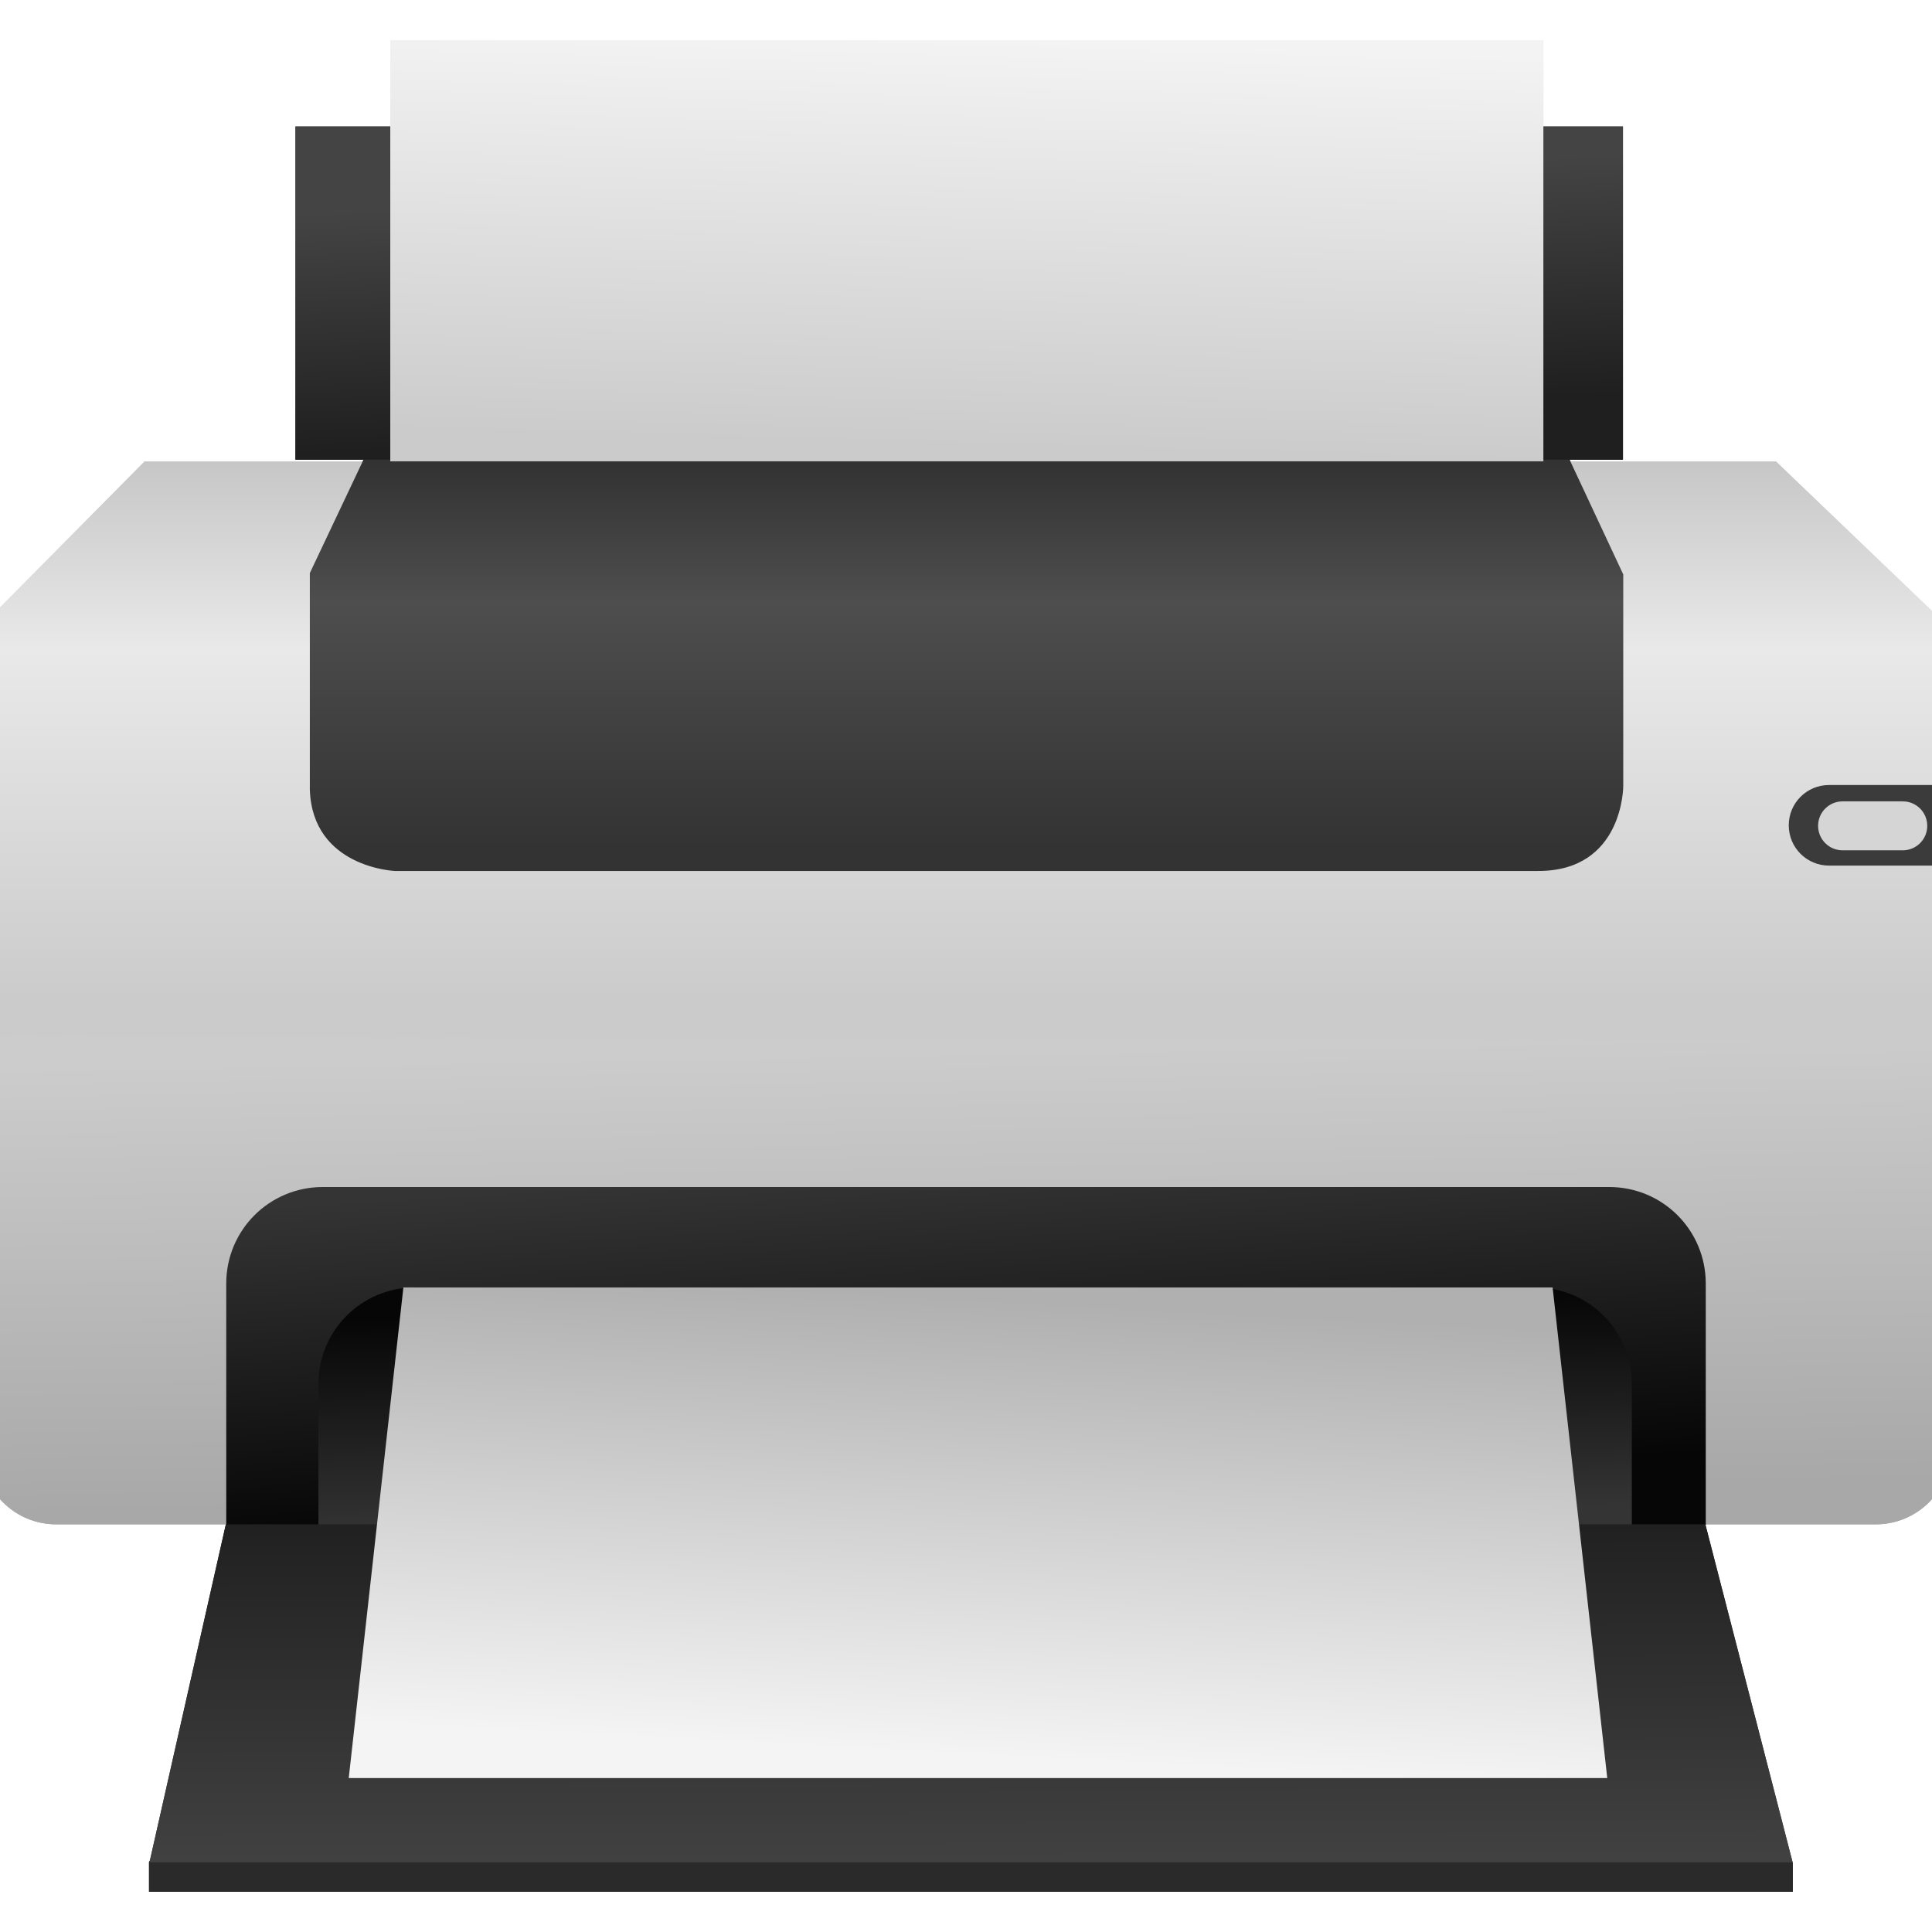
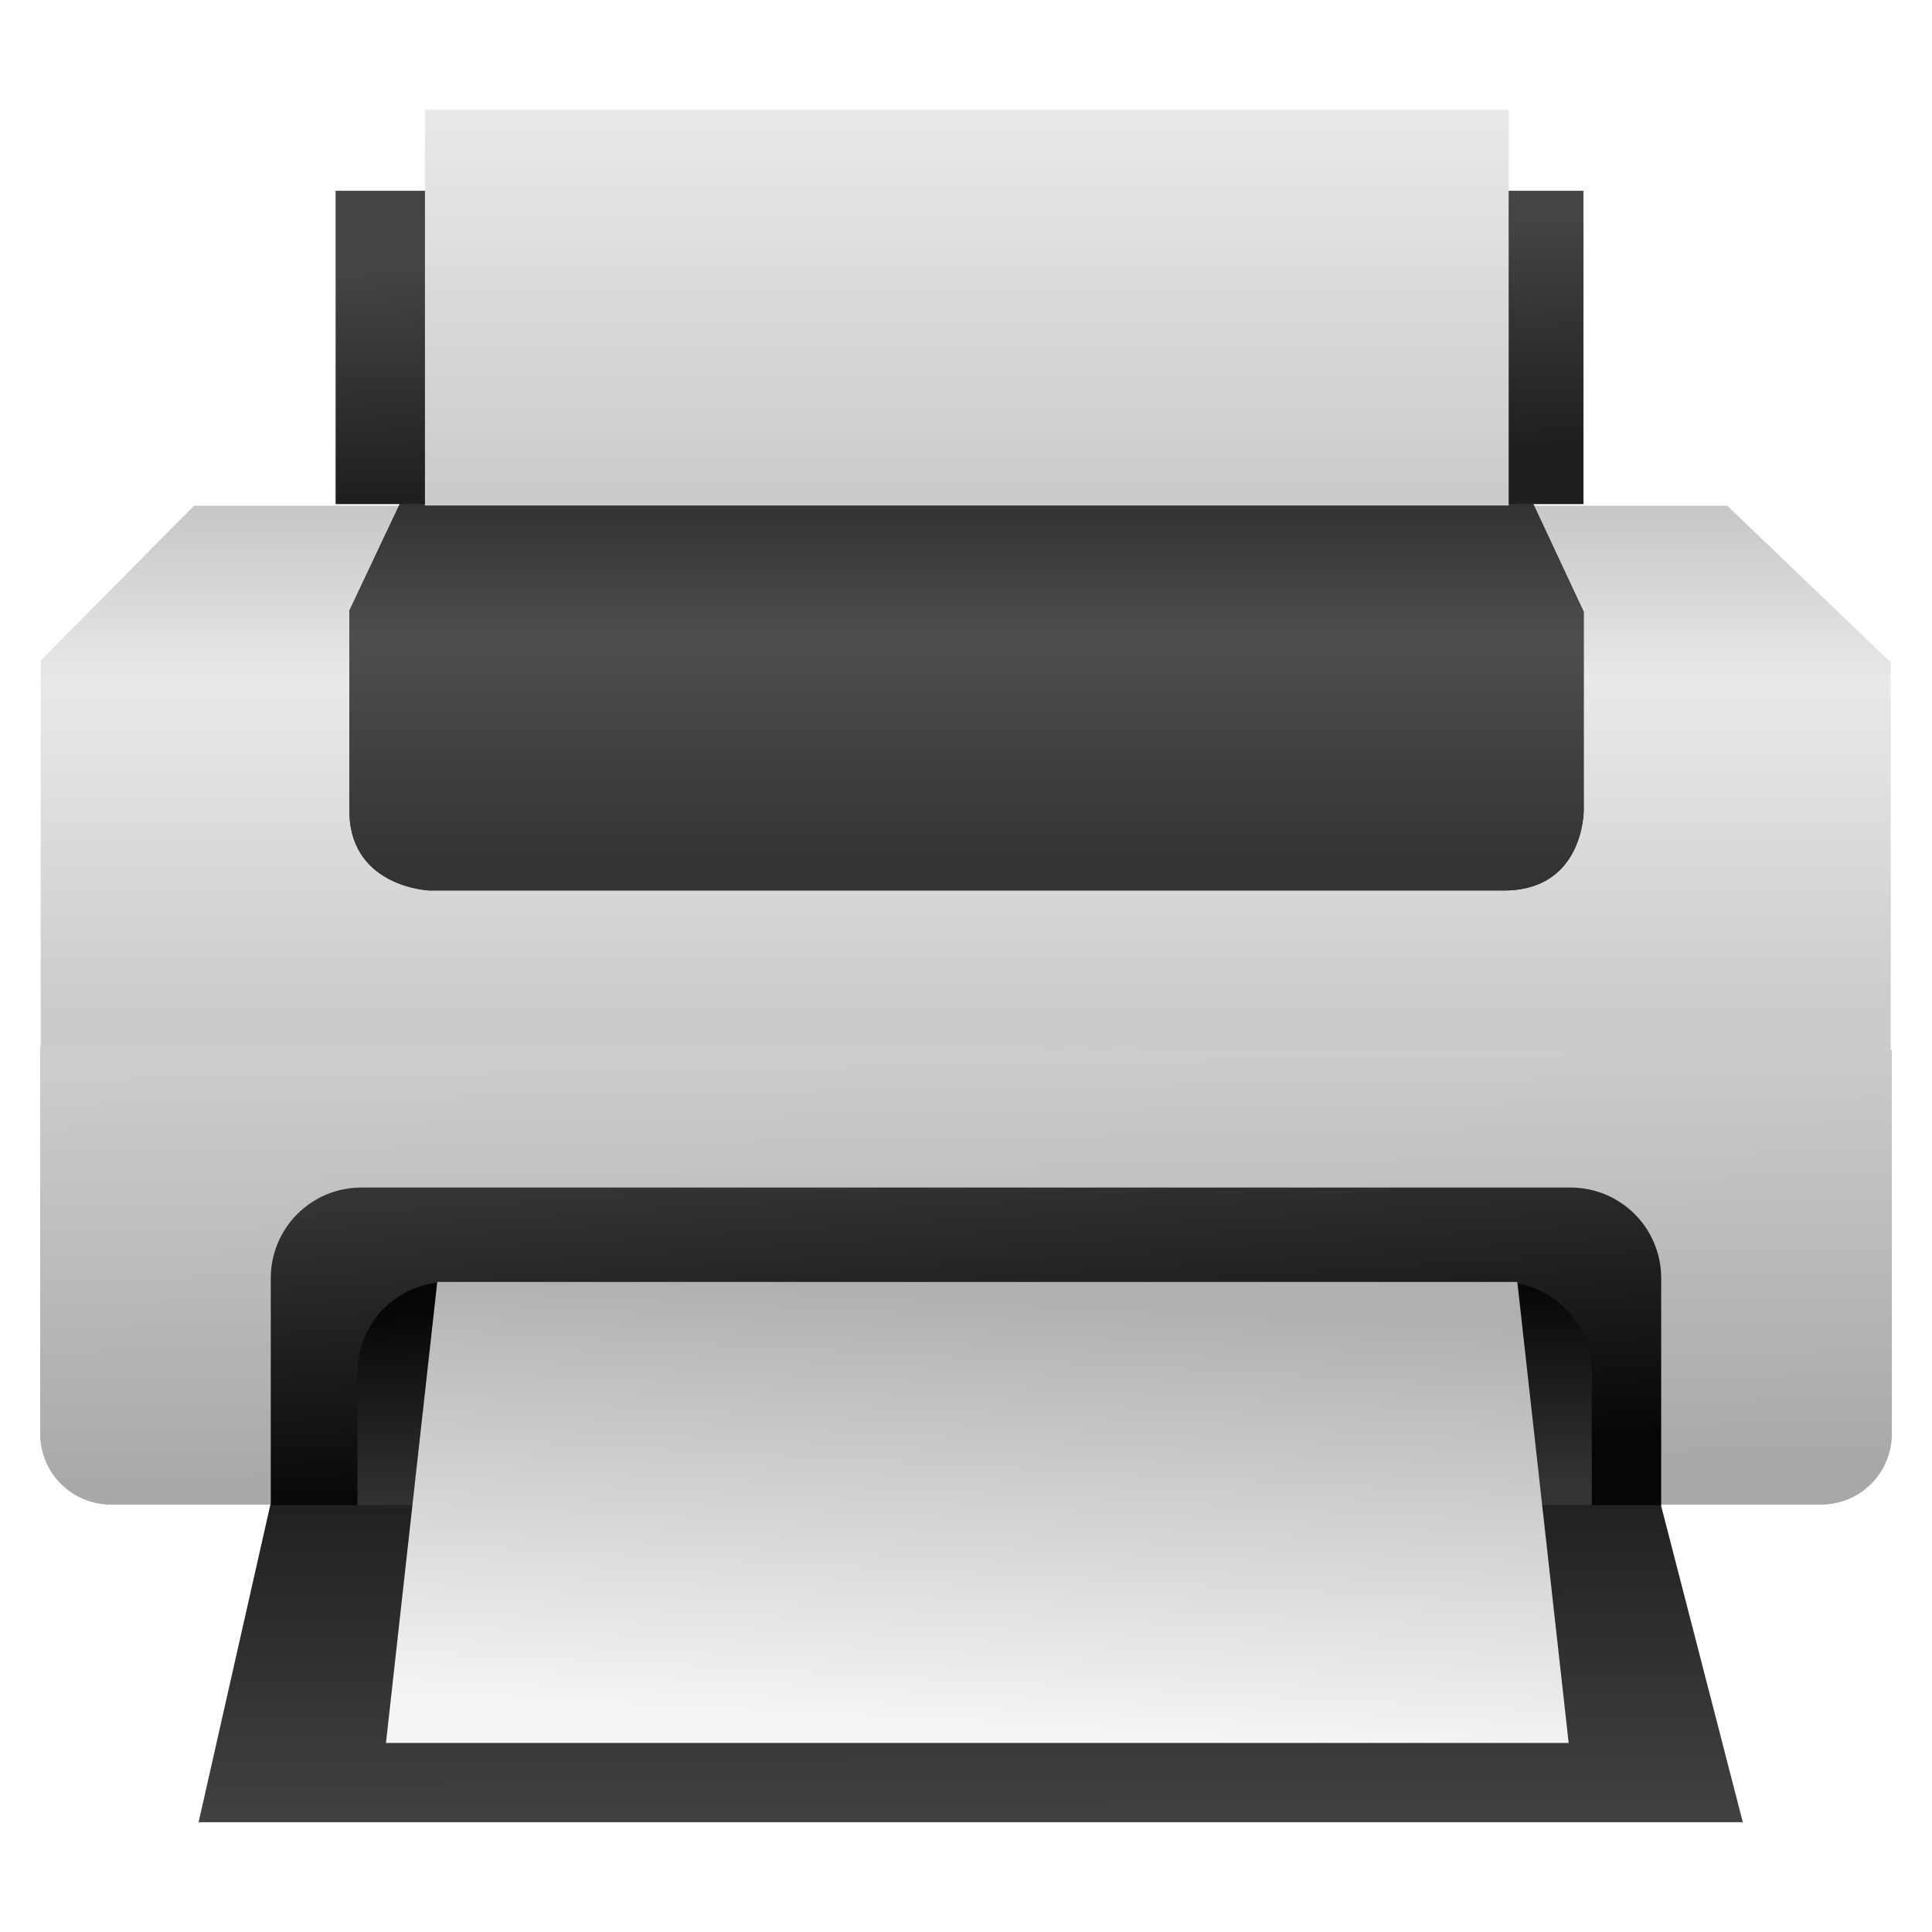
- <svg xmlns="http://www.w3.org/2000/svg" xmlns:xlink="http://www.w3.org/1999/xlink" height="48" width="48">
+ <svg xmlns="http://www.w3.org/2000/svg" xmlns:xlink="http://www.w3.org/1999/xlink" version="1.1" viewBox="0 0 48 48">
+   <defs>
+     <linearGradient id="linearGradient912" x1="744.571" x2="744.571" y1="408.869" y2="301.798" gradientTransform="matrix(.1273092 0 0 .1275565 -70.11553 -27.02076)" gradientUnits="userSpaceOnUse">
+       <stop stop-color="#cbcbcb" offset="0" />
+       <stop stop-color="#e9e9e9" offset=".6" />
+       <stop stop-color="#bebebe" offset="1" />
+     </linearGradient>
+     <linearGradient id="linearGradient914" x1="747.803" x2="746.388" y1="499.837" y2="417.812" gradientTransform="matrix(.1275565 0 0 .1275565 -70.30473 -27.02076)" gradientUnits="userSpaceOnUse" xlink:href="#c" />
+     <linearGradient id="linearGradient916" x1="744.571" x2="744.571" y1="380.998" y2="310.998" gradientTransform="matrix(.1275565 0 0 .1275565 -70.30473 -27.02076)" gradientUnits="userSpaceOnUse" xlink:href="#e" />
+     <linearGradient id="linearGradient918" x1="745.906" x2="742.228" y1="499.568" y2="438.568" gradientTransform="matrix(.1275565 0 0 .1275565 -70.30473 -27.02076)" gradientUnits="userSpaceOnUse" xlink:href="#b" />
+     <linearGradient id="linearGradient920" x1="735.781" x2="736.697" y1="464.76" y2="504.26" gradientTransform="matrix(.1275565 0 0 .1275565 -70.30473 -27.02076)" gradientUnits="userSpaceOnUse" xlink:href="#b" />
+     <linearGradient id="linearGradient922" x1="736.454" x2="736.63" y1="501.815" y2="571.815" gradientTransform="matrix(.1273869 0 0 .1275565 -70.28108 -27.02076)" gradientUnits="userSpaceOnUse" xlink:href="#a" />
+     <linearGradient id="linearGradient926" x1="754.571" x2="752.571" y1="302.798" y2="258.798" gradientTransform="matrix(.1275565 0 0 .1275565 -70.30473 -27.02076)" gradientUnits="userSpaceOnUse" xlink:href="#a" />
+     <linearGradient id="linearGradient928" x1="736.817" x2="736.817" y1="307.466" y2="234.821" gradientTransform="matrix(.1275565 0 0 .1275565 -70.30473 -27.02076)" gradientUnits="userSpaceOnUse">
+       <stop stop-color="#cbcbcb" offset="0" />
+       <stop stop-color="#f3f3f3" style="stop-color:#e8e8e8" offset="1" />
+     </linearGradient>
+     <linearGradient id="linearGradient936" x1="743.781" x2="748.197" y1="547.504" y2="463.918" gradientTransform="matrix(.1275565 0 0 .1275565 -70.30473 -27.02076)" gradientUnits="userSpaceOnUse">
+       <stop stop-color="#f4f4f4" offset="0" />
+       <stop stop-color="#b0b0b0" offset="1" />
+     </linearGradient>
+     <linearGradient id="linearGradient1905" x1="736.817" x2="738.938" y1="307.466" y2="233.22" gradientTransform="matrix(.1275565 0 0 .1275565 -70.30473 -27.02076)" gradientUnits="userSpaceOnUse">
+       <stop stop-color="#cbcbcb" offset="0" />
+       <stop stop-color="#f3f3f3" offset="1" />
+     </linearGradient>
+   </defs>
  <linearGradient id="a">
-     <stop offset="0" stop-color="#1f1f1f" />
-     <stop offset="1" stop-color="#444" />
+     <stop stop-color="#1f1f1f" offset="0" />
+     <stop stop-color="#444" offset="1" />
  </linearGradient>
  <linearGradient id="b">
-     <stop offset="0" stop-color="#060606" />
-     <stop offset="1" stop-color="#343434" />
+     <stop stop-color="#060606" offset="0" />
+     <stop stop-color="#343434" offset="1" />
  </linearGradient>
-   <linearGradient id="c" gradientUnits="userSpaceOnUse" x1="747.803" x2="746.388" y1="499.837" y2="417.812">
-     <stop offset="0" stop-color="#a8a8a8" />
-     <stop offset="1" stop-color="#ccc" />
+   <linearGradient id="c" x1="747.803" x2="746.388" y1="499.837" y2="417.812" gradientUnits="userSpaceOnUse">
+     <stop stop-color="#a8a8a8" offset="0" />
+     <stop stop-color="#ccc" offset="1" />
  </linearGradient>
-   <linearGradient id="d" gradientTransform="matrix(.9980611 0 0 1 1.4832 0)" gradientUnits="userSpaceOnUse" x1="744.571" x2="744.571" y1="408.869" y2="301.798">
-     <stop offset="0" stop-color="#cbcbcb" />
-     <stop offset=".6" stop-color="#e9e9e9" />
-     <stop offset="1" stop-color="#bebebe" />
+   <linearGradient id="e" x1="744.571" x2="744.571" y1="380.998" y2="310.998" gradientUnits="userSpaceOnUse">
+     <stop stop-color="#333" offset="0" />
+     <stop stop-color="#4e4e4e" offset=".643" />
+     <stop stop-color="#333" offset="1" />
  </linearGradient>
-   <linearGradient id="e" gradientUnits="userSpaceOnUse" x1="744.571" x2="744.571" y1="380.998" y2="310.998">
-     <stop offset="0" stop-color="#333" />
-     <stop offset=".643" stop-color="#4e4e4e" />
-     <stop offset="1" stop-color="#333" />
-   </linearGradient>
-   <linearGradient id="f" gradientUnits="userSpaceOnUse" x1="735.781" x2="736.697" xlink:href="#b" y1="464.76" y2="504.26" />
-   <linearGradient id="g" gradientUnits="userSpaceOnUse" x1="745.906" x2="742.228" xlink:href="#b" y1="499.568" y2="438.568" />
-   <linearGradient id="h" gradientTransform="matrix(.9986705 0 0 1 .185367 0)" gradientUnits="userSpaceOnUse" x1="736.454" x2="736.63" xlink:href="#a" y1="501.815" y2="571.815" />
-   <linearGradient id="i" gradientUnits="userSpaceOnUse" x1="743.781" x2="748.197" y1="547.504" y2="463.918">
-     <stop offset="0" stop-color="#f4f4f4" />
-     <stop offset="1" stop-color="#b0b0b0" />
-   </linearGradient>
-   <linearGradient id="j" gradientUnits="userSpaceOnUse" x1="754.571" x2="752.571" xlink:href="#a" y1="302.798" y2="258.798" />
-   <linearGradient id="k" gradientUnits="userSpaceOnUse" x1="736.817" x2="738.938" y1="307.466" y2="233.22">
-     <stop offset="0" stop-color="#cbcbcb" />
-     <stop offset="1" stop-color="#f3f3f3" />
-   </linearGradient>
-   <g fill-rule="evenodd" stroke-width="1.317" transform="matrix(.8705692 0 0 .8705692 -78.35409 -530.7419)">
-     <path d="m94.556 662.311h46.311l.3.504v.822h-46.911v-.849z" fill="#2a2a2a" />
-     <g transform="matrix(.1559077 0 0 .1559077 2.306184 574.4372)">
-       <path d="m588.95 310.332h298.63l31.85 30.509v75.557h-360.339v-75.911z" fill="url(#d)" />
-       <path d="m919.629 416.348v74.731c0 7.645-6.155 13.8-13.8 13.8h-333.024c-7.645 0-13.8-6.155-13.8-13.8v-75.481z" fill="url(#c)" />
-       <path d="m629.209 309.621h220.416l10 21.377v38.727s.057 15.556-15.556 15.556h-209.304s-15.056-.614-15.556-14.849v-39.684z" fill="url(#e)" />
-       <path d="m621.584 443.132h235.466c9.793 0 17.678 7.884 17.678 17.678v44.194h-270.822v-44.194c0-9.793 7.884-17.678 17.678-17.678z" fill="url(#g)" />
-       <path d="m638.458 461.517h205.061c9.793 0 17.678 7.884 17.678 17.678v25.809h-240.416v-25.809c0-9.793 7.884-17.678 17.678-17.678z" fill="url(#f)" />
-       <path d="m603.836 504.879h270.815l15.979 61.872h-300.775z" fill="url(#h)" />
-       <path d="m636.332 461.517h210.364l10 89.803h-230.364z" fill="url(#i)" />
-       <path d="m616.571 248.998h243v61h-243z" fill="url(#j)" />
-       <path d="m633.933 233.22h211.071v77.075h-211.071z" fill="url(#k)" />
-       <path d="m897.296 369.548h22.125v14.75h-22.125c-4.086 0-7.375-3.289-7.375-7.375s3.289-7.375 7.375-7.375z" fill="#3b3b3b" />
-       <rect fill="#d5d5d5" height="8.958" ry="4.479" width="19.982" x="895.29" y="372.54" />
-     </g>
-     <path d="m94.556 662.311h46.311l.3.504v.822h-46.911v-.849z" fill="#2a2a2a" />
-     <g transform="matrix(.1559077 0 0 .1559077 2.306184 574.4372)">
-       <path d="m588.95 310.332h298.63l31.85 30.509v75.557h-360.339v-75.911z" fill="url(#d)" />
-       <path d="m919.629 416.348v74.731c0 7.645-6.155 13.8-13.8 13.8h-333.024c-7.645 0-13.8-6.155-13.8-13.8v-75.481z" fill="url(#c)" />
-       <path d="m629.209 309.621h220.416l10 21.377v38.727s.057 15.556-15.556 15.556h-209.304s-15.056-.614-15.556-14.849v-39.684z" fill="url(#e)" />
-       <path d="m621.584 443.132h235.466c9.793 0 17.678 7.884 17.678 17.678v44.194h-270.822v-44.194c0-9.793 7.884-17.678 17.678-17.678z" fill="url(#g)" />
-       <path d="m638.458 461.517h205.061c9.793 0 17.678 7.884 17.678 17.678v25.809h-240.416v-25.809c0-9.793 7.884-17.678 17.678-17.678z" fill="url(#f)" />
-       <path d="m603.836 504.879h270.815l15.979 61.872h-300.775z" fill="url(#h)" />
-       <path d="m636.332 461.517h210.364l10 89.803h-230.364z" fill="url(#i)" />
-       <path d="m616.571 248.998h243v61h-243z" fill="url(#j)" />
-       <path d="m633.933 233.22h211.071v77.075h-211.071z" fill="url(#k)" />
-       <path d="m897.296 369.548h22.125v14.75h-22.125c-4.086 0-7.375-3.289-7.375-7.375s3.289-7.375 7.375-7.375z" fill="#3b3b3b" />
-       <rect fill="#d5d5d5" height="8.958" ry="4.479" width="19.982" x="895.29" y="372.54" />
-     </g>
-   </g>
+   <path d="m4.82 12.564h38.092l4.063 3.892v9.638h-45.964v-9.683z" style="fill-rule:evenodd;fill:url(#linearGradient912);stroke-width:.179" />
+   <path d="m47 26.087v9.532c0 0.975-0.785 1.76-1.76 1.76h-42.479c-0.975 0-1.76-0.785-1.76-1.76v-9.628z" style="fill-rule:evenodd;fill:url(#linearGradient914);stroke-width:.179" />
+   <path d="m9.955 12.473h28.116l1.276 2.727v4.94s0.007 1.984-1.984 1.984h-26.698s-1.921-0.078-1.984-1.894v-5.062z" style="fill-rule:evenodd;fill:url(#linearGradient916);stroke-width:.179" />
+   <path d="m8.982 29.504h30.035c1.249 0 2.255 1.006 2.255 2.255v5.637h-34.545v-5.637c0-1.249 1.006-2.255 2.255-2.255z" style="fill-rule:evenodd;fill:url(#linearGradient918);stroke-width:.179" />
+   <path d="m11.135 31.849h26.157c1.249 0 2.255 1.006 2.255 2.255v3.292h-30.667v-3.292c0-1.249 1.006-2.255 2.255-2.255z" style="fill-rule:evenodd;fill:url(#linearGradient920);stroke-width:.179" />
+   <path d="m6.718 37.38h34.544l2.038 7.892h-38.366z" style="fill-rule:evenodd;fill:url(#linearGradient922);stroke-width:.179" />
+   <path d="m8.343 4.741h30.996v7.781h-30.996z" style="fill-rule:evenodd;fill:url(#linearGradient926);stroke-width:.179" />
+   <path d="m10.558 2.728h26.924v9.831h-26.924z" style="fill-rule:evenodd;fill:url(#linearGradient1905);stroke-width:.179" />
+   <path d="m47 26.087v9.532c0 0.975-0.785 1.76-1.76 1.76h-42.479c-0.975 0-1.76-0.785-1.76-1.76v-9.628z" style="fill-rule:evenodd;fill:url(#linearGradient914);stroke-width:.179" />
+   <path d="m9.955 12.473h28.116l1.276 2.727v4.94s0.007 1.984-1.984 1.984h-26.698s-1.921-0.078-1.984-1.894v-5.062z" style="fill-rule:evenodd;fill:url(#linearGradient916);stroke-width:.179" />
+   <path d="m8.982 29.504h30.035c1.249 0 2.255 1.006 2.255 2.255v5.637h-34.545v-5.637c0-1.249 1.006-2.255 2.255-2.255z" style="fill-rule:evenodd;fill:url(#linearGradient918);stroke-width:.179" />
+   <path d="m11.135 31.849h26.157c1.249 0 2.255 1.006 2.255 2.255v3.292h-30.667v-3.292c0-1.249 1.006-2.255 2.255-2.255z" style="fill-rule:evenodd;fill:url(#linearGradient920);stroke-width:.179" />
+   <path d="m10.864 31.849h26.833l1.276 11.455h-29.384z" style="fill-rule:evenodd;fill:url(#linearGradient936);stroke-width:.179" />
+   <path d="m8.343 4.741h30.996v7.781h-30.996z" style="fill-rule:evenodd;fill:url(#linearGradient926);stroke-width:.179" />
+   <path d="m10.558 2.728h26.924v9.831h-26.924z" style="fill-rule:evenodd;fill:url(#linearGradient928);stroke-width:.179" />
</svg>
